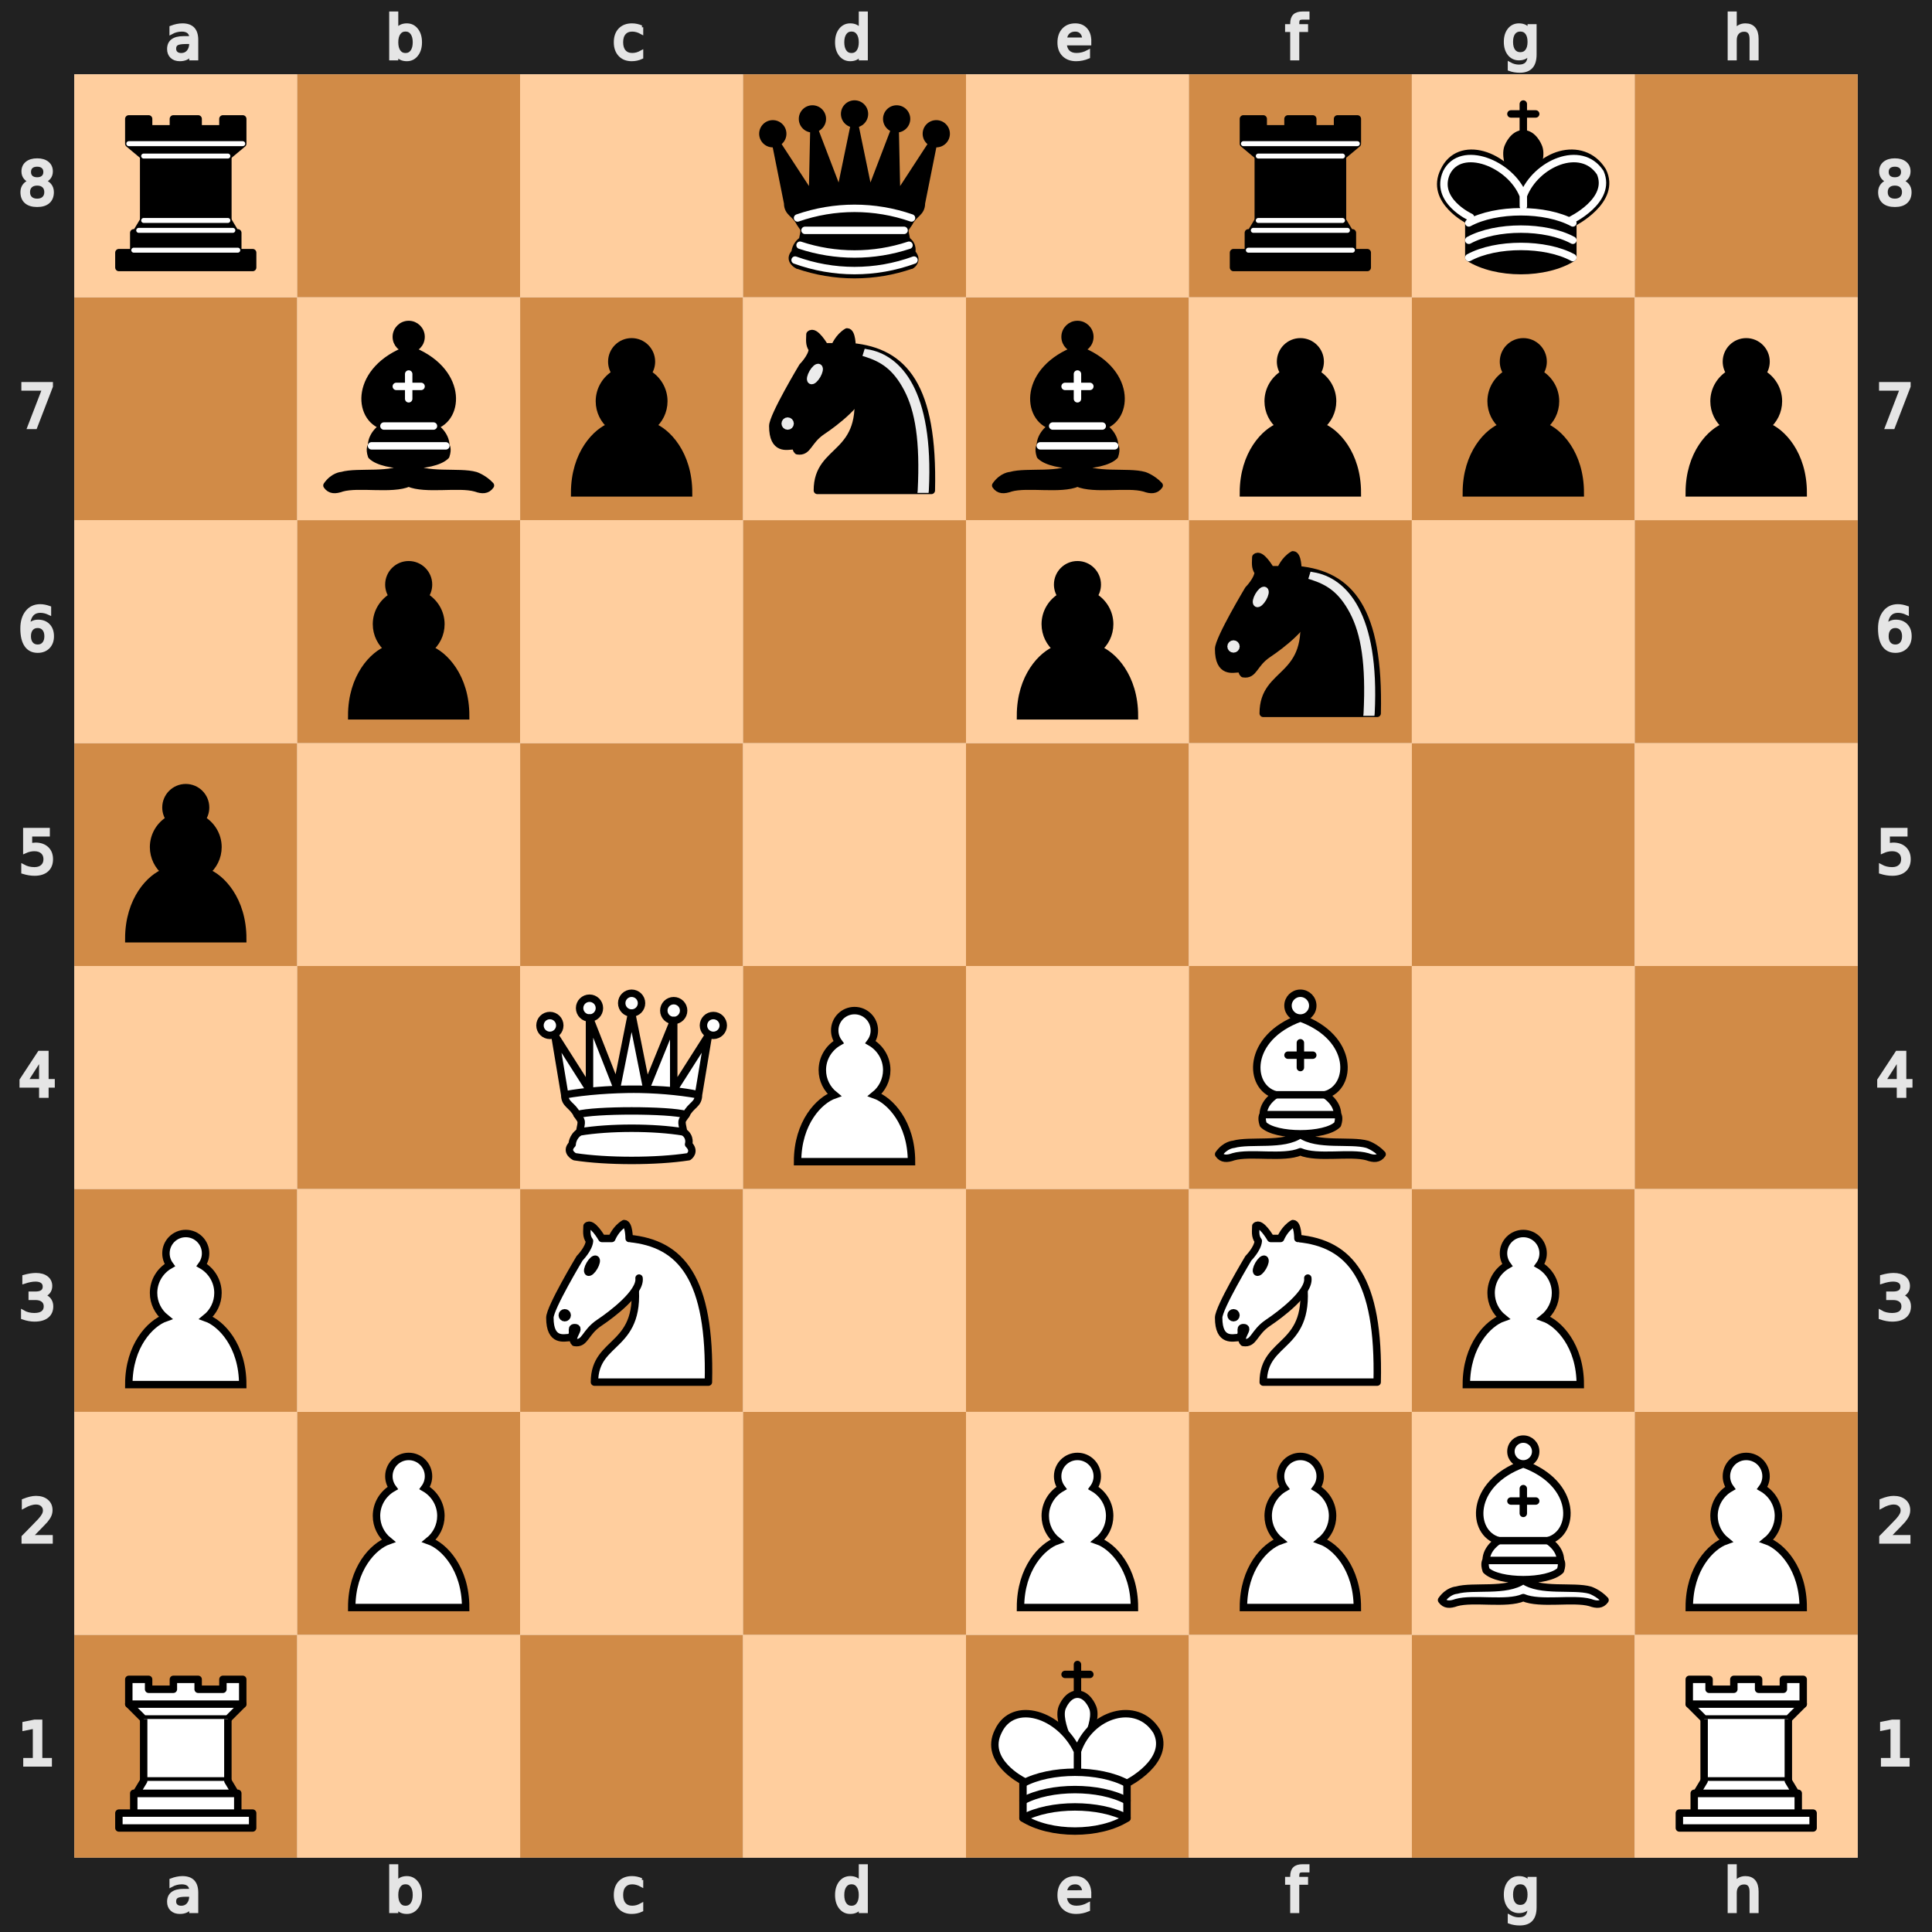
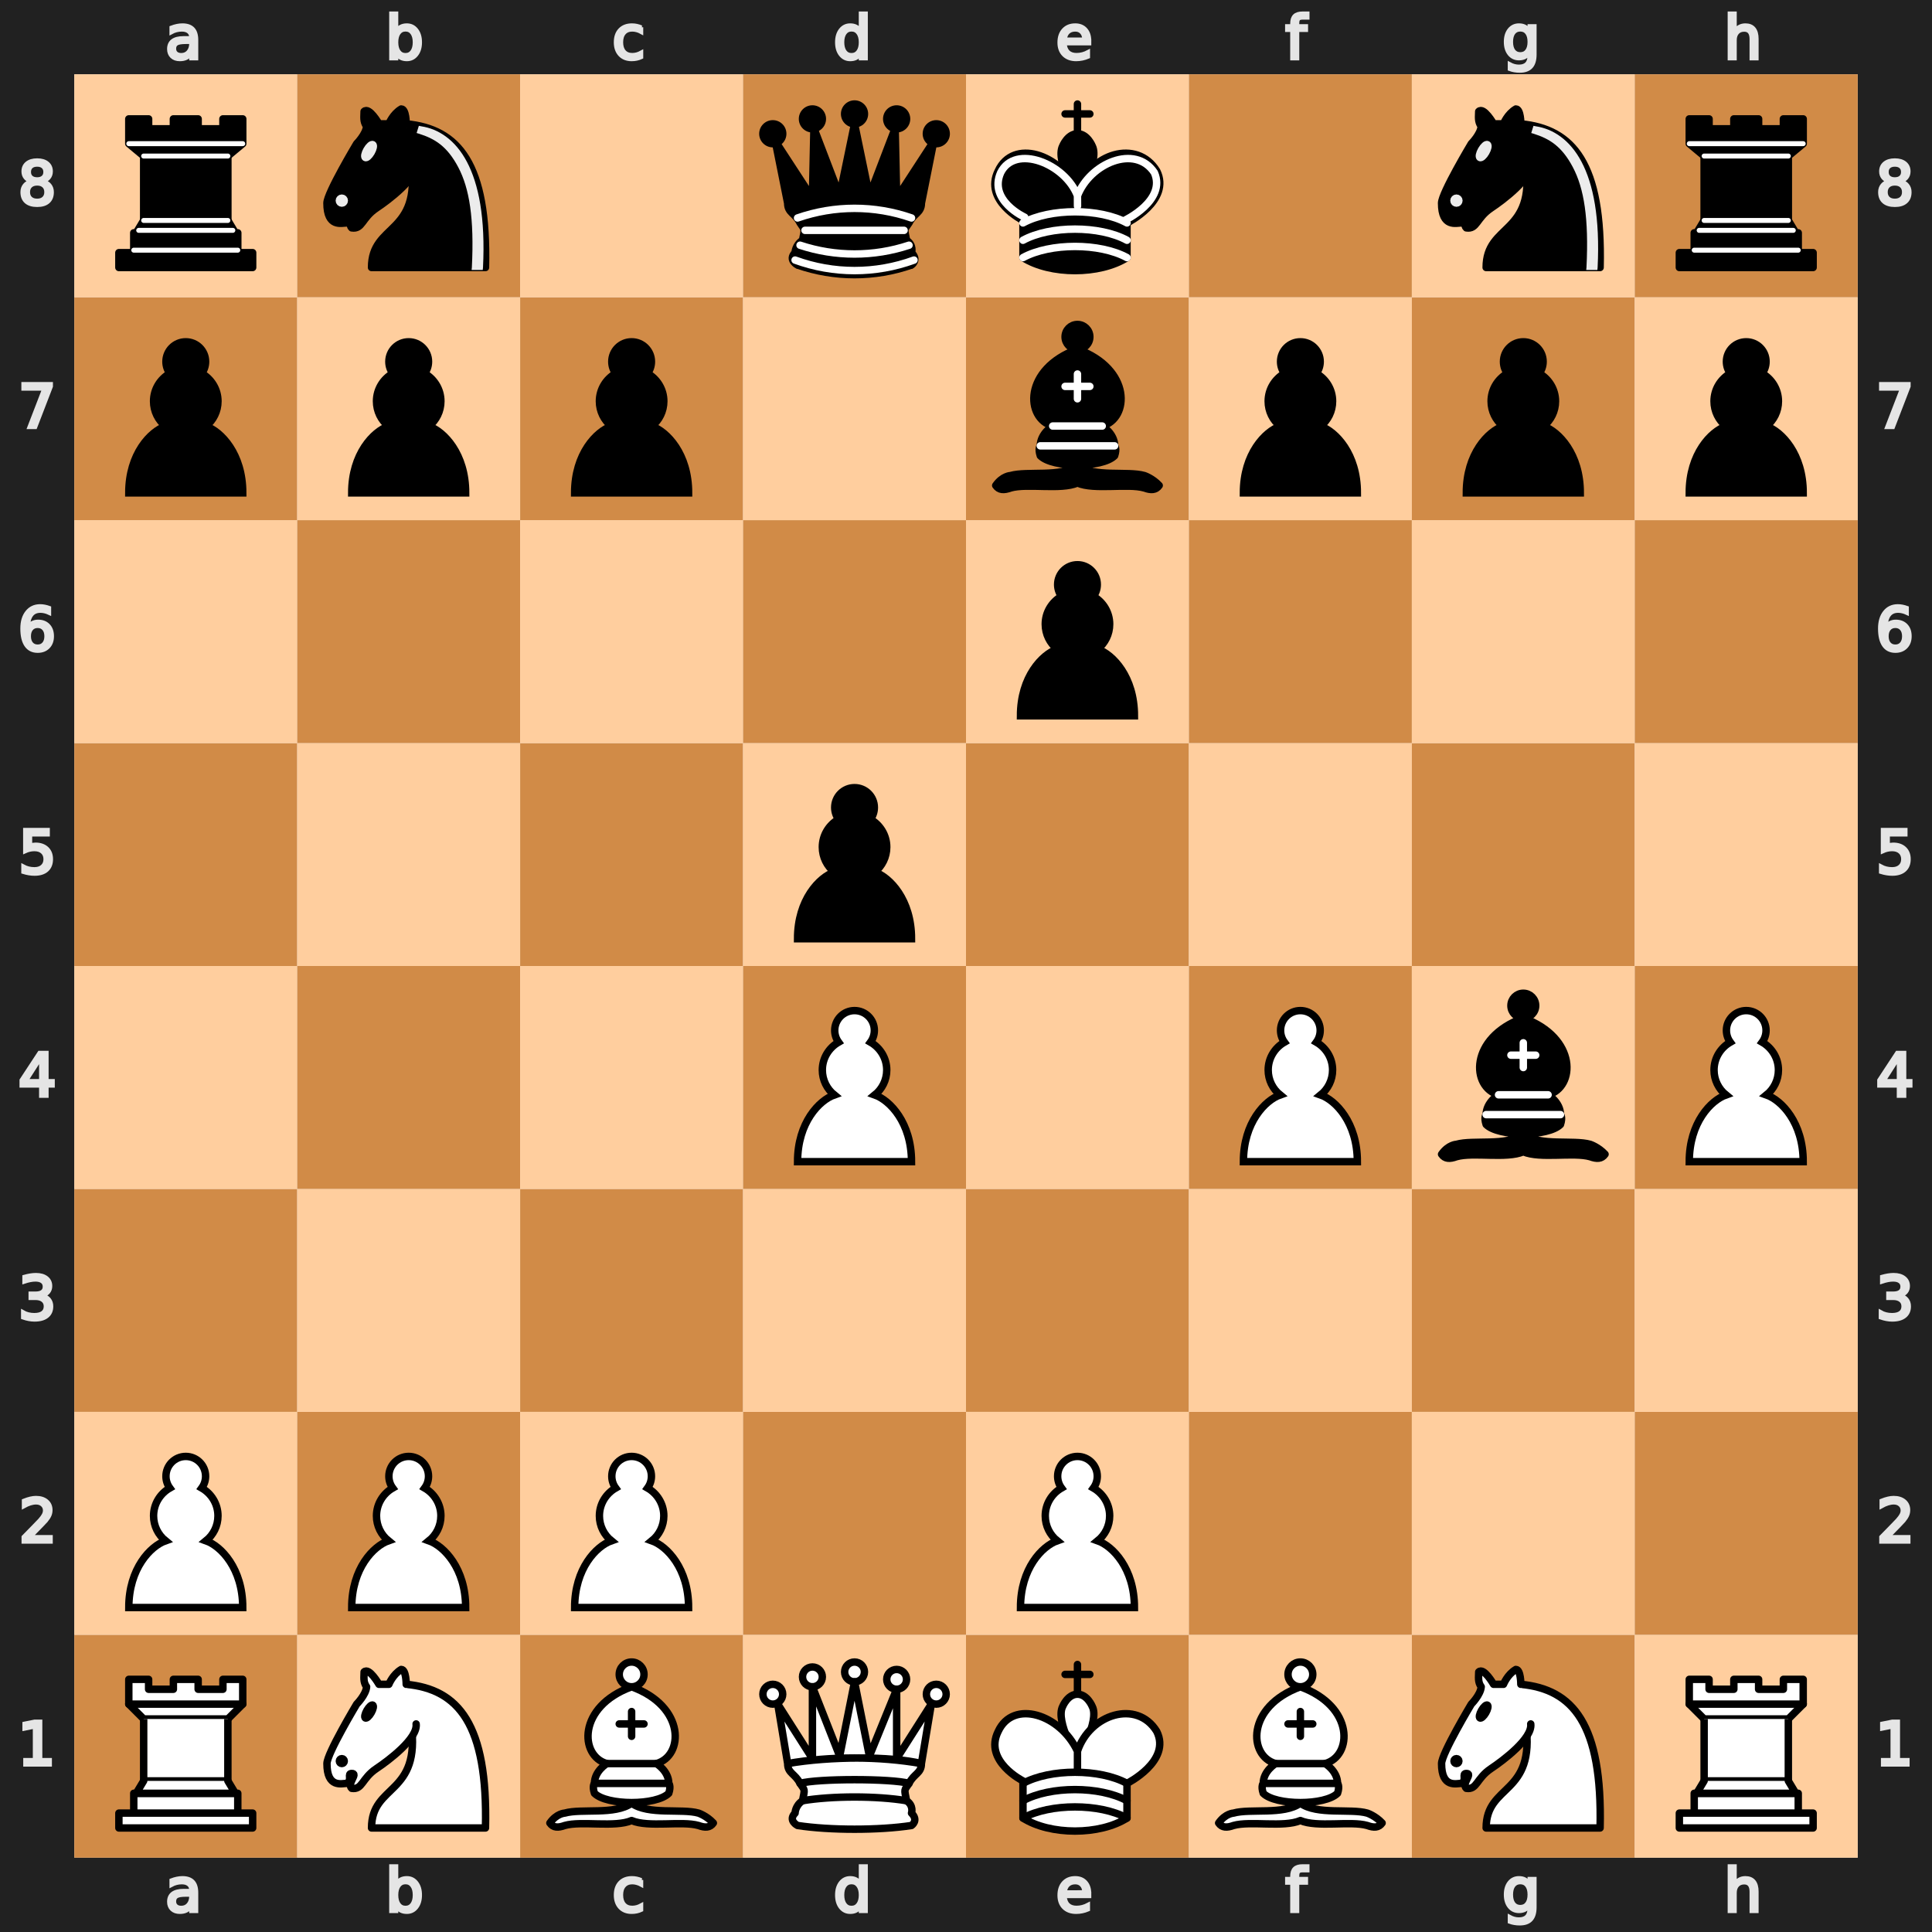
<svg xmlns="http://www.w3.org/2000/svg" xmlns:xlink="http://www.w3.org/1999/xlink" viewBox="0 0 390 390">
  <defs>
    <g id="white-pawn" class="white pawn">
      <path d="M22.5 9c-2.21 0-4 1.79-4 4 0 .89.29 1.71.78 2.38C17.33 16.5 16 18.59 16 21c0 2.03.94 3.84 2.41 5.03-3 1.06-7.41 5.55-7.41 13.47h23c0-7.92-4.41-12.41-7.41-13.47 1.47-1.19 2.41-3 2.41-5.03 0-2.41-1.33-4.5-3.28-5.62.49-.67.78-1.49.78-2.38 0-2.21-1.79-4-4-4z" fill="#fff" stroke="#000" stroke-width="1.5" stroke-linecap="round" />
    </g>
    <g id="white-knight" class="white knight" fill="none" fill-rule="evenodd" stroke="#000" stroke-width="1.5" stroke-linecap="round" stroke-linejoin="round">
      <path d="M 22,10 C 32.5,11 38.5,18 38,39 L 15,39 C 15,30 25,32.5 23,18" style="fill:#ffffff; stroke:#000000;" />
      <path d="M 24,18 C 24.38,20.91 18.45,25.37 16,27 C 13,29 13.18,31.34 11,31 C 9.958,30.06 12.41,27.96 11,28 C 10,28 11.19,29.23 10,30 C 9,30 5.997,31 6,26 C 6,24 12,14 12,14 C 12,14 13.89,12.1 14,10.5 C 13.27,9.506 13.5,8.5 13.5,7.5 C 14.5,6.5 16.5,10 16.5,10 L 18.5,10 C 18.5,10 19.28,8.008 21,7 C 22,7 22,10 22,10" style="fill:#ffffff; stroke:#000000;" />
      <path d="M 9.5 25.5 A 0.5 0.5 0 1 1 8.5,25.5 A 0.5 0.5 0 1 1 9.5 25.5 z" style="fill:#000000; stroke:#000000;" />
      <path d="M 15 15.5 A 0.5 1.5 0 1 1 14,15.5 A 0.5 1.5 0 1 1 15 15.5 z" transform="matrix(0.866,0.5,-0.5,0.866,9.693,-5.173)" style="fill:#000000; stroke:#000000;" />
    </g>
    <g id="white-bishop" class="white bishop" fill="none" fill-rule="evenodd" stroke="#000" stroke-width="1.5" stroke-linecap="round" stroke-linejoin="round">
      <g fill="#fff" stroke-linecap="butt">
        <path d="M9 36c3.39-.97 10.11.43 13.5-2 3.39 2.43 10.11 1.03 13.5 2 0 0 1.65.54 3 2-.68.97-1.65.99-3 .5-3.39-.97-10.11.46-13.5-1-3.39 1.46-10.11.03-13.5 1-1.354.49-2.323.47-3-.5 1.354-1.94 3-2 3-2zM15 32c2.5 2.5 12.5 2.5 15 0 .5-1.5 0-2 0-2 0-2.5-2.5-4-2.5-4 5.5-1.5 6-11.5-5-15.5-11 4-10.5 14-5 15.5 0 0-2.5 1.5-2.5 4 0 0-.5.5 0 2zM25 8a2.5 2.5 0 1 1-5 0 2.5 2.5 0 1 1 5 0z" />
      </g>
      <path d="M17.5 26h10M15 30h15m-7.5-14.5v5M20 18h5" stroke-linejoin="miter" />
    </g>
    <g id="white-rook" class="white rook" fill="#fff" fill-rule="evenodd" stroke="#000" stroke-width="1.5" stroke-linecap="round" stroke-linejoin="round">
      <path d="M9 39h27v-3H9v3zM12 36v-4h21v4H12zM11 14V9h4v2h5V9h5v2h5V9h4v5" stroke-linecap="butt" />
      <path d="M34 14l-3 3H14l-3-3" />
      <path d="M31 17v12.5H14V17" stroke-linecap="butt" stroke-linejoin="miter" />
      <path d="M31 29.5l1.5 2.5h-20l1.5-2.5" />
      <path d="M11 14h23" fill="none" stroke-linejoin="miter" />
    </g>
    <g id="white-queen" class="white queen" fill="#fff" fill-rule="evenodd" stroke="#000" stroke-width="1.5" stroke-linecap="round" stroke-linejoin="round">
      <path d="M8 12a2 2 0 1 1-4 0 2 2 0 1 1 4 0zM24.5 7.5a2 2 0 1 1-4 0 2 2 0 1 1 4 0zM41 12a2 2 0 1 1-4 0 2 2 0 1 1 4 0zM16 8.5a2 2 0 1 1-4 0 2 2 0 1 1 4 0zM33 9a2 2 0 1 1-4 0 2 2 0 1 1 4 0z" />
      <path d="M9 26c8.5-1.5 21-1.5 27 0l2-12-7 11V11l-5.5 13.5-3-15-3 15-5.5-14V25L7 14l2 12zM9 26c0 2 1.5 2 2.5 4 1 1.5 1 1 .5 3.5-1.5 1-1.5 2.5-1.5 2.5-1.5 1.5.5 2.5.5 2.5 6.5 1 16.5 1 23 0 0 0 1.5-1 0-2.5 0 0 .5-1.5-1-2.5-.5-2.5-.5-2 .5-3.5 1-2 2.5-2 2.5-4-8.5-1.5-18.5-1.5-27 0z" stroke-linecap="butt" />
      <path d="M11.5 30c3.5-1 18.5-1 22 0M12 33.5c6-1 15-1 21 0" fill="none" />
    </g>
    <g id="white-king" class="white king" fill="none" fill-rule="evenodd" stroke="#000" stroke-width="1.5" stroke-linecap="round" stroke-linejoin="round">
      <path d="M22.5 11.63V6M20 8h5" stroke-linejoin="miter" />
      <path d="M22.5 25s4.5-7.5 3-10.5c0 0-1-2.5-3-2.5s-3 2.5-3 2.5c-1.5 3 3 10.5 3 10.5" fill="#fff" stroke-linecap="butt" stroke-linejoin="miter" />
      <path d="M11.5 37c5.5 3.5 15.5 3.5 21 0v-7s9-4.5 6-10.5c-4-6.5-13.5-3.5-16 4V27v-3.5c-3.5-7.5-13-10.5-16-4-3 6 5 10 5 10V37z" fill="#fff" />
      <path d="M11.5 30c5.5-3 15.5-3 21 0m-21 3.5c5.5-3 15.5-3 21 0m-21 3.5c5.5-3 15.5-3 21 0" />
    </g>
    <g id="black-pawn" class="black pawn">
      <path d="M22.5 9c-2.21 0-4 1.79-4 4 0 .89.29 1.71.78 2.38C17.33 16.5 16 18.59 16 21c0 2.03.94 3.84 2.41 5.03-3 1.06-7.41 5.55-7.41 13.47h23c0-7.92-4.41-12.41-7.41-13.47 1.47-1.19 2.41-3 2.41-5.03 0-2.41-1.33-4.5-3.28-5.62.49-.67.78-1.49.78-2.38 0-2.21-1.79-4-4-4z" fill="#000" stroke="#000" stroke-width="1.5" stroke-linecap="round" />
    </g>
    <g id="black-knight" class="black knight" fill="none" fill-rule="evenodd" stroke="#000" stroke-width="1.5" stroke-linecap="round" stroke-linejoin="round">
      <path d="M 22,10 C 32.5,11 38.5,18 38,39 L 15,39 C 15,30 25,32.5 23,18" style="fill:#000000; stroke:#000000;" />
      <path d="M 24,18 C 24.38,20.91 18.45,25.37 16,27 C 13,29 13.18,31.34 11,31 C 9.958,30.06 12.41,27.96 11,28 C 10,28 11.19,29.23 10,30 C 9,30 5.997,31 6,26 C 6,24 12,14 12,14 C 12,14 13.89,12.1 14,10.5 C 13.27,9.506 13.5,8.5 13.5,7.5 C 14.5,6.5 16.5,10 16.5,10 L 18.5,10 C 18.5,10 19.28,8.008 21,7 C 22,7 22,10 22,10" style="fill:#000000; stroke:#000000;" />
      <path d="M 9.5 25.5 A 0.5 0.5 0 1 1 8.5,25.5 A 0.5 0.5 0 1 1 9.5 25.5 z" style="fill:#ececec; stroke:#ececec;" />
      <path d="M 15 15.5 A 0.5 1.5 0 1 1 14,15.5 A 0.5 1.5 0 1 1 15 15.5 z" transform="matrix(0.866,0.5,-0.5,0.866,9.693,-5.173)" style="fill:#ececec; stroke:#ececec;" />
      <path d="M 24.55,10.4 L 24.1,11.85 L 24.6,12 C 27.75,13 30.25,14.49 32.5,18.75 C 34.75,23.01 35.75,29.06 35.25,39 L 35.2,39.5 L 37.45,39.5 L 37.5,39 C 38,28.94 36.62,22.15 34.25,17.66 C 31.88,13.17 28.46,11.02 25.06,10.5 L 24.55,10.4 z " style="fill:#ececec; stroke:none;" />
    </g>
    <g id="black-bishop" class="black bishop" fill="none" fill-rule="evenodd" stroke="#000" stroke-width="1.5" stroke-linecap="round" stroke-linejoin="round">
      <path d="M9 36c3.39-.97 10.11.43 13.5-2 3.39 2.43 10.11 1.03 13.5 2 0 0 1.65.54 3 2-.68.97-1.65.99-3 .5-3.39-.97-10.11.46-13.5-1-3.39 1.46-10.11.03-13.5 1-1.354.49-2.323.47-3-.5 1.354-1.94 3-2 3-2zm6-4c2.5 2.5 12.5 2.5 15 0 .5-1.5 0-2 0-2 0-2.5-2.5-4-2.5-4 5.5-1.5 6-11.5-5-15.5-11 4-10.5 14-5 15.5 0 0-2.5 1.5-2.5 4 0 0-.5.5 0 2zM25 8a2.5 2.5 0 1 1-5 0 2.5 2.5 0 1 1 5 0z" fill="#000" stroke-linecap="butt" />
      <path d="M17.5 26h10M15 30h15m-7.5-14.5v5M20 18h5" stroke="#fff" stroke-linejoin="miter" />
    </g>
    <g id="black-rook" class="black rook" fill="#000" fill-rule="evenodd" stroke="#000" stroke-width="1.5" stroke-linecap="round" stroke-linejoin="round">
      <path d="M9 39h27v-3H9v3zM12.5 32l1.5-2.5h17l1.5 2.5h-20zM12 36v-4h21v4H12z" stroke-linecap="butt" />
      <path d="M14 29.5v-13h17v13H14z" stroke-linecap="butt" stroke-linejoin="miter" />
      <path d="M14 16.5L11 14h23l-3 2.5H14zM11 14V9h4v2h5V9h5v2h5V9h4v5H11z" stroke-linecap="butt" />
      <path d="M12 35.5h21M13 31.5h19M14 29.5h17M14 16.5h17M11 14h23" fill="none" stroke="#fff" stroke-width="1" stroke-linejoin="miter" />
    </g>
    <g id="black-queen" class="black queen" fill="#000" fill-rule="evenodd" stroke="#000" stroke-width="1.5" stroke-linecap="round" stroke-linejoin="round">
      <g fill="#000" stroke="none">
        <circle cx="6" cy="12" r="2.75" />
        <circle cx="14" cy="9" r="2.75" />
        <circle cx="22.5" cy="8" r="2.75" />
        <circle cx="31" cy="9" r="2.75" />
        <circle cx="39" cy="12" r="2.75" />
      </g>
      <path d="M9 26c8.5-1.5 21-1.5 27 0l2.5-12.5L31 25l-.3-14.1-5.2 13.6-3-14.5-3 14.5-5.2-13.6L14 25 6.5 13.5 9 26zM9 26c0 2 1.5 2 2.5 4 1 1.5 1 1 .5 3.5-1.5 1-1.5 2.5-1.5 2.5-1.5 1.5.5 2.5.5 2.5 6.5 1 16.5 1 23 0 0 0 1.5-1 0-2.5 0 0 .5-1.5-1-2.5-.5-2.5-.5-2 .5-3.5 1-2 2.5-2 2.5-4-8.5-1.5-18.5-1.5-27 0z" stroke-linecap="butt" />
      <path d="M11 38.5a35 35 1 0 0 23 0" fill="none" stroke-linecap="butt" />
      <path d="M11 29a35 35 1 0 1 23 0M12.5 31.5h20M11.5 34.5a35 35 1 0 0 22 0M10.5 37.5a35 35 1 0 0 24 0" fill="none" stroke="#fff" />
    </g>
    <g id="black-king" class="black king" fill="none" fill-rule="evenodd" stroke="#000" stroke-width="1.5" stroke-linecap="round" stroke-linejoin="round">
      <path d="M22.5 11.63V6" stroke-linejoin="miter" />
      <path d="M22.5 25s4.5-7.5 3-10.5c0 0-1-2.5-3-2.5s-3 2.5-3 2.5c-1.5 3 3 10.5 3 10.5" fill="#000" stroke-linecap="butt" stroke-linejoin="miter" />
      <path d="M11.5 37c5.5 3.5 15.5 3.5 21 0v-7s9-4.5 6-10.5c-4-6.5-13.5-3.5-16 4V27v-3.5c-3.5-7.5-13-10.5-16-4-3 6 5 10 5 10V37z" fill="#000" />
      <path d="M20 8h5" stroke-linejoin="miter" />
      <path d="M32 29.5s8.5-4 6.03-9.65C34.15 14 25 18 22.5 24.5l.01 2.1-.01-2.1C20 18 9.906 14 6.997 19.85c-2.497 5.65 4.853 9 4.853 9M11.5 30c5.5-3 15.5-3 21 0m-21 3.5c5.5-3 15.5-3 21 0m-21 3.5c5.5-3 15.5-3 21 0" stroke="#fff" />
    </g>
  </defs>
  <rect x="7.5" y="7.5" width="375" height="375" fill="none" stroke="#212121" stroke-width="15" />
  <g transform="translate(20, 1) scale(0.75, 0.75)" fill="#e5e5e5" stroke="#e5e5e5">
    <path d="M23.328 10.016q-1.742 0-2.414.398-.672.398-.672 1.36 0 .765.5 1.218.508.445 1.375.445 1.196 0 1.914-.843.727-.852.727-2.258v-.32zm2.867-.594v4.992h-1.437v-1.328q-.492.797-1.227 1.18-.734.375-1.797.375-1.343 0-2.14-.75-.79-.758-.79-2.024 0-1.476.985-2.226.992-.75 2.953-.75h2.016V8.75q0-.992-.656-1.531-.649-.547-1.829-.547-.75 0-1.46.18-.711.18-1.368.539V6.062q.79-.304 1.532-.453.742-.156 1.445-.156 1.898 0 2.836.984.937.985.937 2.985z" />
  </g>
  <g transform="translate(20, 375) scale(0.75, 0.75)" fill="#e5e5e5" stroke="#e5e5e5">
    <path d="M23.328 10.016q-1.742 0-2.414.398-.672.398-.672 1.36 0 .765.5 1.218.508.445 1.375.445 1.196 0 1.914-.843.727-.852.727-2.258v-.32zm2.867-.594v4.992h-1.437v-1.328q-.492.797-1.227 1.18-.734.375-1.797.375-1.343 0-2.14-.75-.79-.758-.79-2.024 0-1.476.985-2.226.992-.75 2.953-.75h2.016V8.75q0-.992-.656-1.531-.649-.547-1.829-.547-.75 0-1.46.18-.711.18-1.368.539V6.062q.79-.304 1.532-.453.742-.156 1.445-.156 1.898 0 2.836.984.937.985.937 2.985z" />
  </g>
  <g transform="translate(65, 1) scale(0.75, 0.75)" fill="#e5e5e5" stroke="#e5e5e5">
    <path d="M24.922 10.047q0-1.586-.656-2.485-.649-.906-1.79-.906-1.14 0-1.796.906-.649.899-.649 2.485 0 1.586.649 2.492.656.898 1.797.898 1.14 0 1.789-.898.656-.906.656-2.492zm-4.89-3.055q.452-.781 1.14-1.156.695-.383 1.656-.383 1.594 0 2.586 1.266 1 1.265 1 3.328 0 2.062-1 3.328-.992 1.266-2.586 1.266-.96 0-1.656-.375-.688-.383-1.14-1.164v1.312h-1.446V2.258h1.445z" />
  </g>
  <g transform="translate(65, 375) scale(0.75, 0.75)" fill="#e5e5e5" stroke="#e5e5e5">
    <path d="M24.922 10.047q0-1.586-.656-2.485-.649-.906-1.79-.906-1.14 0-1.796.906-.649.899-.649 2.485 0 1.586.649 2.492.656.898 1.797.898 1.14 0 1.789-.898.656-.906.656-2.492zm-4.89-3.055q.452-.781 1.14-1.156.695-.383 1.656-.383 1.594 0 2.586 1.266 1 1.265 1 3.328 0 2.062-1 3.328-.992 1.266-2.586 1.266-.96 0-1.656-.375-.688-.383-1.14-1.164v1.312h-1.446V2.258h1.445z" />
  </g>
  <g transform="translate(110, 1) scale(0.75, 0.75)" fill="#e5e5e5" stroke="#e5e5e5">
    <path d="M25.96 6v1.344q-.608-.336-1.226-.5-.609-.172-1.234-.172-1.398 0-2.172.89-.773.883-.773 2.485 0 1.601.773 2.492.774.883 2.172.883.625 0 1.234-.164.618-.172 1.227-.508v1.328q-.602.281-1.25.422-.64.14-1.367.14-1.977 0-3.14-1.242-1.165-1.242-1.165-3.351 0-2.14 1.172-3.367 1.18-1.227 3.227-1.227.664 0 1.296.14.633.134 1.227.407z" />
  </g>
  <g transform="translate(110, 375) scale(0.75, 0.75)" fill="#e5e5e5" stroke="#e5e5e5">
    <path d="M25.96 6v1.344q-.608-.336-1.226-.5-.609-.172-1.234-.172-1.398 0-2.172.89-.773.883-.773 2.485 0 1.601.773 2.492.774.883 2.172.883.625 0 1.234-.164.618-.172 1.227-.508v1.328q-.602.281-1.25.422-.64.14-1.367.14-1.977 0-3.14-1.242-1.165-1.242-1.165-3.351 0-2.14 1.172-3.367 1.18-1.227 3.227-1.227.664 0 1.296.14.633.134 1.227.407z" />
  </g>
  <g transform="translate(155, 1) scale(0.75, 0.75)" fill="#e5e5e5" stroke="#e5e5e5">
    <path d="M24.973 6.992V2.258h1.437v12.156h-1.437v-1.312q-.453.78-1.149 1.164-.687.375-1.656.375-1.586 0-2.586-1.266-.992-1.266-.992-3.328 0-2.063.992-3.328 1-1.266 2.586-1.266.969 0 1.656.383.696.375 1.149 1.156zm-4.899 3.055q0 1.586.649 2.492.656.898 1.797.898 1.14 0 1.796-.898.657-.906.657-2.492 0-1.586-.657-2.485-.656-.906-1.796-.906-1.141 0-1.797.906-.649.899-.649 2.485z" />
  </g>
  <g transform="translate(155, 375) scale(0.75, 0.75)" fill="#e5e5e5" stroke="#e5e5e5">
    <path d="M24.973 6.992V2.258h1.437v12.156h-1.437v-1.312q-.453.78-1.149 1.164-.687.375-1.656.375-1.586 0-2.586-1.266-.992-1.266-.992-3.328 0-2.063.992-3.328 1-1.266 2.586-1.266.969 0 1.656.383.696.375 1.149 1.156zm-4.899 3.055q0 1.586.649 2.492.656.898 1.797.898 1.14 0 1.796-.898.657-.906.657-2.492 0-1.586-.657-2.485-.656-.906-1.796-.906-1.141 0-1.797.906-.649.899-.649 2.485z" />
  </g>
  <g transform="translate(200, 1) scale(0.75, 0.75)" fill="#e5e5e5" stroke="#e5e5e5">
    <path d="M26.555 9.68v.703h-6.61q.094 1.484.89 2.265.806.774 2.235.774.828 0 1.602-.203.781-.203 1.547-.61v1.36q-.774.328-1.586.5-.813.172-1.649.172-2.093 0-3.32-1.22-1.219-1.218-1.219-3.296 0-2.148 1.157-3.406 1.164-1.266 3.132-1.266 1.766 0 2.79 1.14 1.03 1.134 1.03 3.087zm-1.438-.422q-.015-1.18-.664-1.883-.64-.703-1.703-.703-1.203 0-1.93.68-.718.68-.828 1.914z" />
  </g>
  <g transform="translate(200, 375) scale(0.75, 0.75)" fill="#e5e5e5" stroke="#e5e5e5">
    <path d="M26.555 9.68v.703h-6.61q.094 1.484.89 2.265.806.774 2.235.774.828 0 1.602-.203.781-.203 1.547-.61v1.36q-.774.328-1.586.5-.813.172-1.649.172-2.093 0-3.32-1.22-1.219-1.218-1.219-3.296 0-2.148 1.157-3.406 1.164-1.266 3.132-1.266 1.766 0 2.79 1.14 1.03 1.134 1.03 3.087zm-1.438-.422q-.015-1.18-.664-1.883-.64-.703-1.703-.703-1.203 0-1.93.68-.718.68-.828 1.914z" />
  </g>
  <g transform="translate(245, 1) scale(0.75, 0.75)" fill="#e5e5e5" stroke="#e5e5e5">
    <path d="M25.285 2.258v1.195H23.91q-.773 0-1.078.313-.297.312-.297 1.125v.773h2.367v1.117h-2.367v7.633H21.09V6.781h-1.375V5.664h1.375v-.61q0-1.46.68-2.124.68-.672 2.156-.672z" />
  </g>
  <g transform="translate(245, 375) scale(0.75, 0.75)" fill="#e5e5e5" stroke="#e5e5e5">
    <path d="M25.285 2.258v1.195H23.91q-.773 0-1.078.313-.297.312-.297 1.125v.773h2.367v1.117h-2.367v7.633H21.09V6.781h-1.375V5.664h1.375v-.61q0-1.46.68-2.124.68-.672 2.156-.672z" />
  </g>
  <g transform="translate(290, 1) scale(0.75, 0.75)" fill="#e5e5e5" stroke="#e5e5e5">
    <path d="M24.973 9.937q0-1.562-.649-2.421-.64-.86-1.804-.86-1.157 0-1.805.86-.64.859-.64 2.421 0 1.555.64 2.415.648.859 1.805.859 1.164 0 1.804-.86.649-.859.649-2.414zm1.437 3.391q0 2.234-.992 3.32-.992 1.094-3.04 1.094-.757 0-1.429-.117-.672-.11-1.304-.344v-1.398q.632.344 1.25.508.617.164 1.257.164 1.414 0 2.118-.743.703-.734.703-2.226v-.711q-.446.773-1.141 1.156-.695.383-1.664.383-1.61 0-2.594-1.227-.984-1.226-.984-3.25 0-2.03.984-3.257.985-1.227 2.594-1.227.969 0 1.664.383t1.14 1.156V5.664h1.438z" />
  </g>
  <g transform="translate(290, 375) scale(0.75, 0.75)" fill="#e5e5e5" stroke="#e5e5e5">
    <path d="M24.973 9.937q0-1.562-.649-2.421-.64-.86-1.804-.86-1.157 0-1.805.86-.64.859-.64 2.421 0 1.555.64 2.415.648.859 1.805.859 1.164 0 1.804-.86.649-.859.649-2.414zm1.437 3.391q0 2.234-.992 3.32-.992 1.094-3.04 1.094-.757 0-1.429-.117-.672-.11-1.304-.344v-1.398q.632.344 1.25.508.617.164 1.257.164 1.414 0 2.118-.743.703-.734.703-2.226v-.711q-.446.773-1.141 1.156-.695.383-1.664.383-1.61 0-2.594-1.227-.984-1.226-.984-3.25 0-2.03.984-3.257.985-1.227 2.594-1.227.969 0 1.664.383t1.14 1.156V5.664h1.438z" />
  </g>
  <g transform="translate(335, 1) scale(0.75, 0.75)" fill="#e5e5e5" stroke="#e5e5e5">
    <path d="M26.164 9.133v5.281h-1.437V9.18q0-1.243-.485-1.86-.484-.617-1.453-.617-1.164 0-1.836.742-.672.742-.672 2.024v4.945h-1.445V2.258h1.445v4.765q.516-.789 1.211-1.18.703-.39 1.617-.39 1.508 0 2.282.938.773.93.773 2.742z" />
  </g>
  <g transform="translate(335, 375) scale(0.75, 0.75)" fill="#e5e5e5" stroke="#e5e5e5">
    <path d="M26.164 9.133v5.281h-1.437V9.18q0-1.243-.485-1.86-.484-.617-1.453-.617-1.164 0-1.836.742-.672.742-.672 2.024v4.945h-1.445V2.258h1.445v4.765q.516-.789 1.211-1.18.703-.39 1.617-.39 1.508 0 2.282.938.773.93.773 2.742z" />
  </g>
  <g transform="translate(0, 335) scale(0.75, 0.75)" fill="#e5e5e5" stroke="#e5e5e5">
    <path d="M6.754 26.996h2.578v-8.898l-2.805.562v-1.437l2.79-.563h1.578v10.336h2.578v1.328h-6.72z" />
  </g>
  <g transform="translate(375, 335) scale(0.75, 0.75)" fill="#e5e5e5" stroke="#e5e5e5">
    <path d="M6.754 26.996h2.578v-8.898l-2.805.562v-1.437l2.79-.563h1.578v10.336h2.578v1.328h-6.72z" />
  </g>
  <g transform="translate(0, 290) scale(0.75, 0.75)" fill="#e5e5e5" stroke="#e5e5e5">
    <path d="M8.195 26.996h5.508v1.328H6.297v-1.328q.898-.93 2.445-2.492 1.555-1.57 1.953-2.024.758-.851 1.055-1.437.305-.594.305-1.164 0-.93-.657-1.516-.648-.586-1.695-.586-.742 0-1.57.258-.82.258-1.758.781v-1.593q.953-.383 1.781-.578.828-.196 1.516-.196 1.812 0 2.89.906 1.079.907 1.079 2.422 0 .72-.274 1.368-.265.64-.976 1.515-.196.227-1.243 1.313-1.046 1.078-2.953 3.023z" />
  </g>
  <g transform="translate(375, 290) scale(0.75, 0.75)" fill="#e5e5e5" stroke="#e5e5e5">
    <path d="M8.195 26.996h5.508v1.328H6.297v-1.328q.898-.93 2.445-2.492 1.555-1.57 1.953-2.024.758-.851 1.055-1.437.305-.594.305-1.164 0-.93-.657-1.516-.648-.586-1.695-.586-.742 0-1.57.258-.82.258-1.758.781v-1.593q.953-.383 1.781-.578.828-.196 1.516-.196 1.812 0 2.89.906 1.079.907 1.079 2.422 0 .72-.274 1.368-.265.64-.976 1.515-.196.227-1.243 1.313-1.046 1.078-2.953 3.023z" />
  </g>
  <g transform="translate(0, 245) scale(0.75, 0.75)" fill="#e5e5e5" stroke="#e5e5e5">
    <path d="M11.434 22.035q1.132.242 1.765 1.008.64.766.64 1.89 0 1.727-1.187 2.672-1.187.946-3.375.946-.734 0-1.515-.149-.774-.14-1.602-.43V26.45q.656.383 1.438.578.78.196 1.632.196 1.485 0 2.258-.586.782-.586.782-1.703 0-1.032-.727-1.61-.719-.586-2.008-.586h-1.36v-1.297h1.423q1.164 0 1.78-.46.618-.47.618-1.344 0-.899-.64-1.375-.633-.485-1.82-.485-.65 0-1.391.141-.743.14-1.633.437V16.95q.898-.25 1.68-.375.788-.125 1.484-.125 1.797 0 2.844.82 1.046.813 1.046 2.204 0 .968-.554 1.64-.555.664-1.578.922z" />
  </g>
  <g transform="translate(375, 245) scale(0.75, 0.75)" fill="#e5e5e5" stroke="#e5e5e5">
    <path d="M11.434 22.035q1.132.242 1.765 1.008.64.766.64 1.89 0 1.727-1.187 2.672-1.187.946-3.375.946-.734 0-1.515-.149-.774-.14-1.602-.43V26.45q.656.383 1.438.578.78.196 1.632.196 1.485 0 2.258-.586.782-.586.782-1.703 0-1.032-.727-1.61-.719-.586-2.008-.586h-1.36v-1.297h1.423q1.164 0 1.78-.46.618-.47.618-1.344 0-.899-.64-1.375-.633-.485-1.82-.485-.65 0-1.391.141-.743.14-1.633.437V16.95q.898-.25 1.68-.375.788-.125 1.484-.125 1.797 0 2.844.82 1.046.813 1.046 2.204 0 .968-.554 1.64-.555.664-1.578.922z" />
  </g>
  <g transform="translate(0, 200) scale(0.75, 0.75)" fill="#e5e5e5" stroke="#e5e5e5">
    <path d="M11.016 18.035L7.03 24.262h3.985zm-.414-1.375h1.984v7.602h1.664v1.312h-1.664v2.75h-1.57v-2.75H5.75v-1.523z" />
  </g>
  <g transform="translate(375, 200) scale(0.75, 0.75)" fill="#e5e5e5" stroke="#e5e5e5">
    <path d="M11.016 18.035L7.03 24.262h3.985zm-.414-1.375h1.984v7.602h1.664v1.312h-1.664v2.75h-1.57v-2.75H5.75v-1.523z" />
  </g>
  <g transform="translate(0, 155) scale(0.75, 0.75)" fill="#e5e5e5" stroke="#e5e5e5">
    <path d="M6.719 16.66h6.195v1.328h-4.75v2.86q.344-.118.688-.172.343-.063.687-.063 1.953 0 3.094 1.07 1.14 1.07 1.14 2.899 0 1.883-1.171 2.93-1.172 1.039-3.305 1.039-.735 0-1.5-.125-.758-.125-1.57-.375v-1.586q.703.383 1.453.57.75.188 1.586.188 1.351 0 2.14-.711.79-.711.79-1.93 0-1.219-.79-1.93-.789-.71-2.14-.71-.633 0-1.266.14-.625.14-1.281.438z" />
  </g>
  <g transform="translate(375, 155) scale(0.75, 0.75)" fill="#e5e5e5" stroke="#e5e5e5">
    <path d="M6.719 16.66h6.195v1.328h-4.75v2.86q.344-.118.688-.172.343-.063.687-.063 1.953 0 3.094 1.07 1.14 1.07 1.14 2.899 0 1.883-1.171 2.93-1.172 1.039-3.305 1.039-.735 0-1.5-.125-.758-.125-1.57-.375v-1.586q.703.383 1.453.57.75.188 1.586.188 1.351 0 2.14-.711.79-.711.79-1.93 0-1.219-.79-1.93-.789-.71-2.14-.71-.633 0-1.266.14-.625.14-1.281.438z" />
  </g>
  <g transform="translate(0, 110) scale(0.75, 0.75)" fill="#e5e5e5" stroke="#e5e5e5">
    <path d="M10.137 21.863q-1.063 0-1.688.727-.617.726-.617 1.992 0 1.258.617 1.992.625.727 1.688.727 1.062 0 1.68-.727.624-.734.624-1.992 0-1.266-.625-1.992-.617-.727-1.68-.727zm3.133-4.945v1.437q-.594-.28-1.204-.43-.601-.148-1.195-.148-1.562 0-2.39 1.055-.82 1.055-.938 3.188.46-.68 1.156-1.04.696-.367 1.531-.367 1.758 0 2.774 1.07 1.023 1.063 1.023 2.899 0 1.797-1.062 2.883-1.063 1.086-2.828 1.086-2.024 0-3.094-1.547-1.07-1.555-1.07-4.5 0-2.766 1.312-4.406 1.313-1.649 3.524-1.649.593 0 1.195.117.61.118 1.266.352z" />
  </g>
  <g transform="translate(375, 110) scale(0.75, 0.75)" fill="#e5e5e5" stroke="#e5e5e5">
    <path d="M10.137 21.863q-1.063 0-1.688.727-.617.726-.617 1.992 0 1.258.617 1.992.625.727 1.688.727 1.062 0 1.68-.727.624-.734.624-1.992 0-1.266-.625-1.992-.617-.727-1.68-.727zm3.133-4.945v1.437q-.594-.28-1.204-.43-.601-.148-1.195-.148-1.562 0-2.39 1.055-.82 1.055-.938 3.188.46-.68 1.156-1.04.696-.367 1.531-.367 1.758 0 2.774 1.07 1.023 1.063 1.023 2.899 0 1.797-1.062 2.883-1.063 1.086-2.828 1.086-2.024 0-3.094-1.547-1.07-1.555-1.07-4.5 0-2.766 1.312-4.406 1.313-1.649 3.524-1.649.593 0 1.195.117.61.118 1.266.352z" />
  </g>
  <g transform="translate(0, 65) scale(0.75, 0.75)" fill="#e5e5e5" stroke="#e5e5e5">
    <path d="M6.25 16.66h7.5v.672L9.516 28.324H7.867l3.985-10.336H6.25z" />
  </g>
  <g transform="translate(375, 65) scale(0.75, 0.75)" fill="#e5e5e5" stroke="#e5e5e5">
    <path d="M6.25 16.66h7.5v.672L9.516 28.324H7.867l3.985-10.336H6.25z" />
  </g>
  <g transform="translate(0, 20) scale(0.75, 0.75)" fill="#e5e5e5" stroke="#e5e5e5">
    <path d="M10 22.785q-1.125 0-1.773.602-.641.601-.641 1.656t.64 1.656q.649.602 1.774.602t1.773-.602q.649-.61.649-1.656 0-1.055-.649-1.656-.64-.602-1.773-.602zm-1.578-.672q-1.016-.25-1.586-.945-.563-.695-.563-1.695 0-1.399.993-2.211 1-.813 2.734-.813 1.742 0 2.734.813.993.812.993 2.21 0 1-.57 1.696-.563.695-1.571.945 1.14.266 1.773 1.04.641.773.641 1.89 0 1.695-1.04 2.602-1.03.906-2.96.906t-2.969-.906Q6 26.738 6 25.043q0-1.117.64-1.89.641-.774 1.782-1.04zm-.578-2.492q0 .906.562 1.414.57.508 1.594.508 1.016 0 1.586-.508.578-.508.578-1.414 0-.906-.578-1.414-.57-.508-1.586-.508-1.023 0-1.594.508-.562.508-.562 1.414z" />
  </g>
  <g transform="translate(375, 20) scale(0.75, 0.75)" fill="#e5e5e5" stroke="#e5e5e5">
    <path d="M10 22.785q-1.125 0-1.773.602-.641.601-.641 1.656t.64 1.656q.649.602 1.774.602t1.773-.602q.649-.61.649-1.656 0-1.055-.649-1.656-.64-.602-1.773-.602zm-1.578-.672q-1.016-.25-1.586-.945-.563-.695-.563-1.695 0-1.399.993-2.211 1-.813 2.734-.813 1.742 0 2.734.813.993.812.993 2.21 0 1-.57 1.696-.563.695-1.571.945 1.14.266 1.773 1.04.641.773.641 1.89 0 1.695-1.04 2.602-1.03.906-2.96.906t-2.969-.906Q6 26.738 6 25.043q0-1.117.64-1.89.641-.774 1.782-1.04zm-.578-2.492q0 .906.562 1.414.57.508 1.594.508 1.016 0 1.586-.508.578-.508.578-1.414 0-.906-.578-1.414-.57-.508-1.586-.508-1.023 0-1.594.508-.562.508-.562 1.414z" />
  </g>
  <rect x="15" y="330" width="45" height="45" class="square dark a1" stroke="none" fill="#d18b47" />
  <rect x="60" y="330" width="45" height="45" class="square light b1" stroke="none" fill="#ffce9e" />
  <rect x="105" y="330" width="45" height="45" class="square dark c1" stroke="none" fill="#d18b47" />
  <rect x="150" y="330" width="45" height="45" class="square light d1" stroke="none" fill="#ffce9e" />
  <rect x="195" y="330" width="45" height="45" class="square dark e1" stroke="none" fill="#d18b47" />
  <rect x="240" y="330" width="45" height="45" class="square light f1" stroke="none" fill="#ffce9e" />
  <rect x="285" y="330" width="45" height="45" class="square dark g1" stroke="none" fill="#d18b47" />
  <rect x="330" y="330" width="45" height="45" class="square light h1" stroke="none" fill="#ffce9e" />
  <rect x="15" y="285" width="45" height="45" class="square light a2" stroke="none" fill="#ffce9e" />
  <rect x="60" y="285" width="45" height="45" class="square dark b2" stroke="none" fill="#d18b47" />
  <rect x="105" y="285" width="45" height="45" class="square light c2" stroke="none" fill="#ffce9e" />
  <rect x="150" y="285" width="45" height="45" class="square dark d2" stroke="none" fill="#d18b47" />
  <rect x="195" y="285" width="45" height="45" class="square light e2" stroke="none" fill="#ffce9e" />
  <rect x="240" y="285" width="45" height="45" class="square dark f2" stroke="none" fill="#d18b47" />
  <rect x="285" y="285" width="45" height="45" class="square light g2" stroke="none" fill="#ffce9e" />
  <rect x="330" y="285" width="45" height="45" class="square dark h2" stroke="none" fill="#d18b47" />
  <rect x="15" y="240" width="45" height="45" class="square dark a3" stroke="none" fill="#d18b47" />
  <rect x="60" y="240" width="45" height="45" class="square light b3" stroke="none" fill="#ffce9e" />
  <rect x="105" y="240" width="45" height="45" class="square dark c3" stroke="none" fill="#d18b47" />
  <rect x="150" y="240" width="45" height="45" class="square light d3" stroke="none" fill="#ffce9e" />
  <rect x="195" y="240" width="45" height="45" class="square dark e3" stroke="none" fill="#d18b47" />
  <rect x="240" y="240" width="45" height="45" class="square light f3" stroke="none" fill="#ffce9e" />
  <rect x="285" y="240" width="45" height="45" class="square dark g3" stroke="none" fill="#d18b47" />
  <rect x="330" y="240" width="45" height="45" class="square light h3" stroke="none" fill="#ffce9e" />
  <rect x="15" y="195" width="45" height="45" class="square light a4" stroke="none" fill="#ffce9e" />
  <rect x="60" y="195" width="45" height="45" class="square dark b4" stroke="none" fill="#d18b47" />
  <rect x="105" y="195" width="45" height="45" class="square light c4" stroke="none" fill="#ffce9e" />
  <rect x="150" y="195" width="45" height="45" class="square dark d4" stroke="none" fill="#d18b47" />
  <rect x="195" y="195" width="45" height="45" class="square light e4" stroke="none" fill="#ffce9e" />
  <rect x="240" y="195" width="45" height="45" class="square dark f4" stroke="none" fill="#d18b47" />
  <rect x="285" y="195" width="45" height="45" class="square light g4" stroke="none" fill="#ffce9e" />
  <rect x="330" y="195" width="45" height="45" class="square dark h4" stroke="none" fill="#d18b47" />
  <rect x="15" y="150" width="45" height="45" class="square dark a5" stroke="none" fill="#d18b47" />
  <rect x="60" y="150" width="45" height="45" class="square light b5" stroke="none" fill="#ffce9e" />
  <rect x="105" y="150" width="45" height="45" class="square dark c5" stroke="none" fill="#d18b47" />
  <rect x="150" y="150" width="45" height="45" class="square light d5" stroke="none" fill="#ffce9e" />
  <rect x="195" y="150" width="45" height="45" class="square dark e5" stroke="none" fill="#d18b47" />
  <rect x="240" y="150" width="45" height="45" class="square light f5" stroke="none" fill="#ffce9e" />
  <rect x="285" y="150" width="45" height="45" class="square dark g5" stroke="none" fill="#d18b47" />
  <rect x="330" y="150" width="45" height="45" class="square light h5" stroke="none" fill="#ffce9e" />
  <rect x="15" y="105" width="45" height="45" class="square light a6" stroke="none" fill="#ffce9e" />
  <rect x="60" y="105" width="45" height="45" class="square dark b6" stroke="none" fill="#d18b47" />
  <rect x="105" y="105" width="45" height="45" class="square light c6" stroke="none" fill="#ffce9e" />
  <rect x="150" y="105" width="45" height="45" class="square dark d6" stroke="none" fill="#d18b47" />
  <rect x="195" y="105" width="45" height="45" class="square light e6" stroke="none" fill="#ffce9e" />
  <rect x="240" y="105" width="45" height="45" class="square dark f6" stroke="none" fill="#d18b47" />
  <rect x="285" y="105" width="45" height="45" class="square light g6" stroke="none" fill="#ffce9e" />
  <rect x="330" y="105" width="45" height="45" class="square dark h6" stroke="none" fill="#d18b47" />
  <rect x="15" y="60" width="45" height="45" class="square dark a7" stroke="none" fill="#d18b47" />
  <rect x="60" y="60" width="45" height="45" class="square light b7" stroke="none" fill="#ffce9e" />
  <rect x="105" y="60" width="45" height="45" class="square dark c7" stroke="none" fill="#d18b47" />
  <rect x="150" y="60" width="45" height="45" class="square light d7" stroke="none" fill="#ffce9e" />
  <rect x="195" y="60" width="45" height="45" class="square dark e7" stroke="none" fill="#d18b47" />
  <rect x="240" y="60" width="45" height="45" class="square light f7" stroke="none" fill="#ffce9e" />
  <rect x="285" y="60" width="45" height="45" class="square dark g7" stroke="none" fill="#d18b47" />
  <rect x="330" y="60" width="45" height="45" class="square light h7" stroke="none" fill="#ffce9e" />
  <rect x="15" y="15" width="45" height="45" class="square light a8" stroke="none" fill="#ffce9e" />
  <rect x="60" y="15" width="45" height="45" class="square dark b8" stroke="none" fill="#d18b47" />
  <rect x="105" y="15" width="45" height="45" class="square light c8" stroke="none" fill="#ffce9e" />
  <rect x="150" y="15" width="45" height="45" class="square dark d8" stroke="none" fill="#d18b47" />
  <rect x="195" y="15" width="45" height="45" class="square light e8" stroke="none" fill="#ffce9e" />
  <rect x="240" y="15" width="45" height="45" class="square dark f8" stroke="none" fill="#d18b47" />
  <rect x="285" y="15" width="45" height="45" class="square light g8" stroke="none" fill="#ffce9e" />
  <rect x="330" y="15" width="45" height="45" class="square dark h8" stroke="none" fill="#d18b47" />
  <use href="#white-rook" xlink:href="#white-rook" transform="translate(15, 330)" />
+   <use href="#white-knight" xlink:href="#white-knight" transform="translate(60, 330)" />
+   <use href="#white-bishop" xlink:href="#white-bishop" transform="translate(105, 330)" />
+   <use href="#white-queen" xlink:href="#white-queen" transform="translate(150, 330)" />
  <use href="#white-king" xlink:href="#white-king" transform="translate(195, 330)" />
+   <use href="#white-bishop" xlink:href="#white-bishop" transform="translate(240, 330)" />
+   <use href="#white-knight" xlink:href="#white-knight" transform="translate(285, 330)" />
  <use href="#white-rook" xlink:href="#white-rook" transform="translate(330, 330)" />
+   <use href="#white-pawn" xlink:href="#white-pawn" transform="translate(15, 285)" />
  <use href="#white-pawn" xlink:href="#white-pawn" transform="translate(60, 285)" />
+   <use href="#white-pawn" xlink:href="#white-pawn" transform="translate(105, 285)" />
  <use href="#white-pawn" xlink:href="#white-pawn" transform="translate(195, 285)" />
-   <use href="#white-pawn" xlink:href="#white-pawn" transform="translate(240, 285)" />
-   <use href="#white-bishop" xlink:href="#white-bishop" transform="translate(285, 285)" />
-   <use href="#white-pawn" xlink:href="#white-pawn" transform="translate(330, 285)" />
-   <use href="#white-pawn" xlink:href="#white-pawn" transform="translate(15, 240)" />
-   <use href="#white-knight" xlink:href="#white-knight" transform="translate(105, 240)" />
-   <use href="#white-knight" xlink:href="#white-knight" transform="translate(240, 240)" />
-   <use href="#white-pawn" xlink:href="#white-pawn" transform="translate(285, 240)" />
-   <use href="#white-queen" xlink:href="#white-queen" transform="translate(105, 195)" />
  <use href="#white-pawn" xlink:href="#white-pawn" transform="translate(150, 195)" />
-   <use href="#white-bishop" xlink:href="#white-bishop" transform="translate(240, 195)" />
-   <use href="#black-pawn" xlink:href="#black-pawn" transform="translate(15, 150)" />
-   <use href="#black-pawn" xlink:href="#black-pawn" transform="translate(60, 105)" />
+   <use href="#white-pawn" xlink:href="#white-pawn" transform="translate(240, 195)" />
+   <use href="#black-bishop" xlink:href="#black-bishop" transform="translate(285, 195)" />
+   <use href="#white-pawn" xlink:href="#white-pawn" transform="translate(330, 195)" />
+   <use href="#black-pawn" xlink:href="#black-pawn" transform="translate(150, 150)" />
  <use href="#black-pawn" xlink:href="#black-pawn" transform="translate(195, 105)" />
-   <use href="#black-knight" xlink:href="#black-knight" transform="translate(240, 105)" />
-   <use href="#black-bishop" xlink:href="#black-bishop" transform="translate(60, 60)" />
+   <use href="#black-pawn" xlink:href="#black-pawn" transform="translate(15, 60)" />
+   <use href="#black-pawn" xlink:href="#black-pawn" transform="translate(60, 60)" />
  <use href="#black-pawn" xlink:href="#black-pawn" transform="translate(105, 60)" />
-   <use href="#black-knight" xlink:href="#black-knight" transform="translate(150, 60)" />
  <use href="#black-bishop" xlink:href="#black-bishop" transform="translate(195, 60)" />
  <use href="#black-pawn" xlink:href="#black-pawn" transform="translate(240, 60)" />
  <use href="#black-pawn" xlink:href="#black-pawn" transform="translate(285, 60)" />
  <use href="#black-pawn" xlink:href="#black-pawn" transform="translate(330, 60)" />
  <use href="#black-rook" xlink:href="#black-rook" transform="translate(15, 15)" />
+   <use href="#black-knight" xlink:href="#black-knight" transform="translate(60, 15)" />
  <use href="#black-queen" xlink:href="#black-queen" transform="translate(150, 15)" />
-   <use href="#black-rook" xlink:href="#black-rook" transform="translate(240, 15)" />
-   <use href="#black-king" xlink:href="#black-king" transform="translate(285, 15)" />
+   <use href="#black-king" xlink:href="#black-king" transform="translate(195, 15)" />
+   <use href="#black-knight" xlink:href="#black-knight" transform="translate(285, 15)" />
+   <use href="#black-rook" xlink:href="#black-rook" transform="translate(330, 15)" />
</svg>
